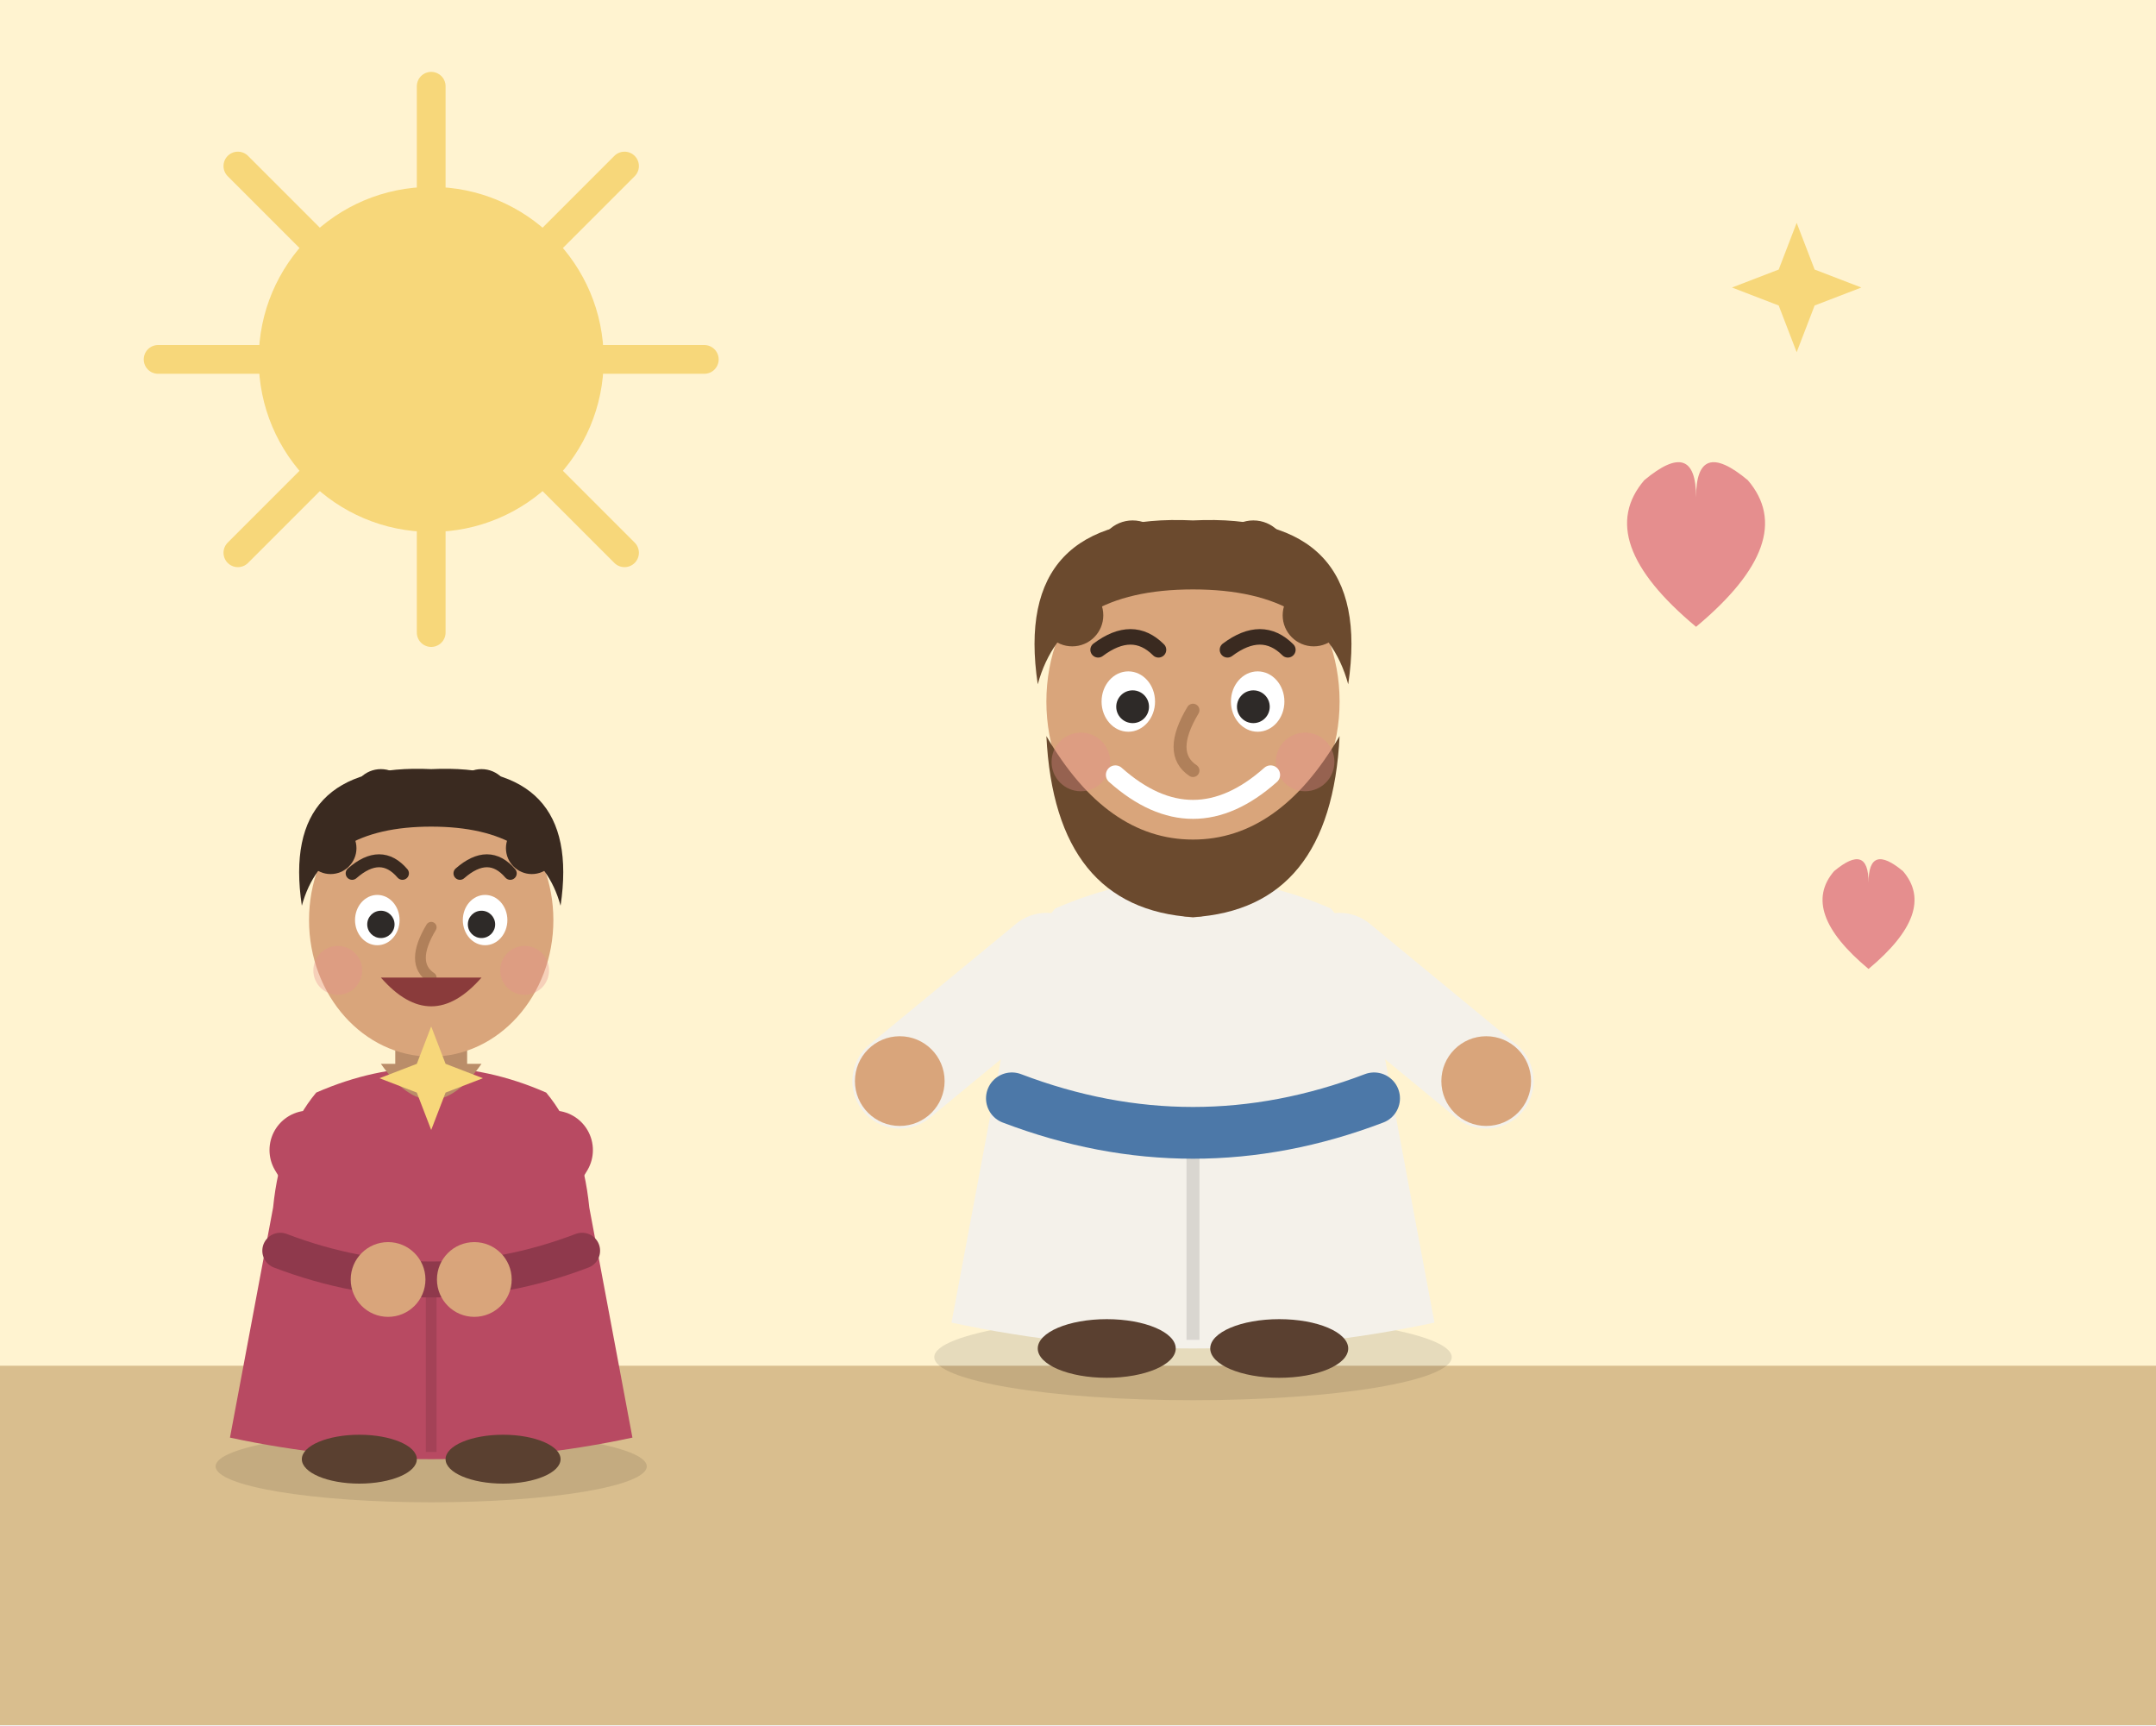
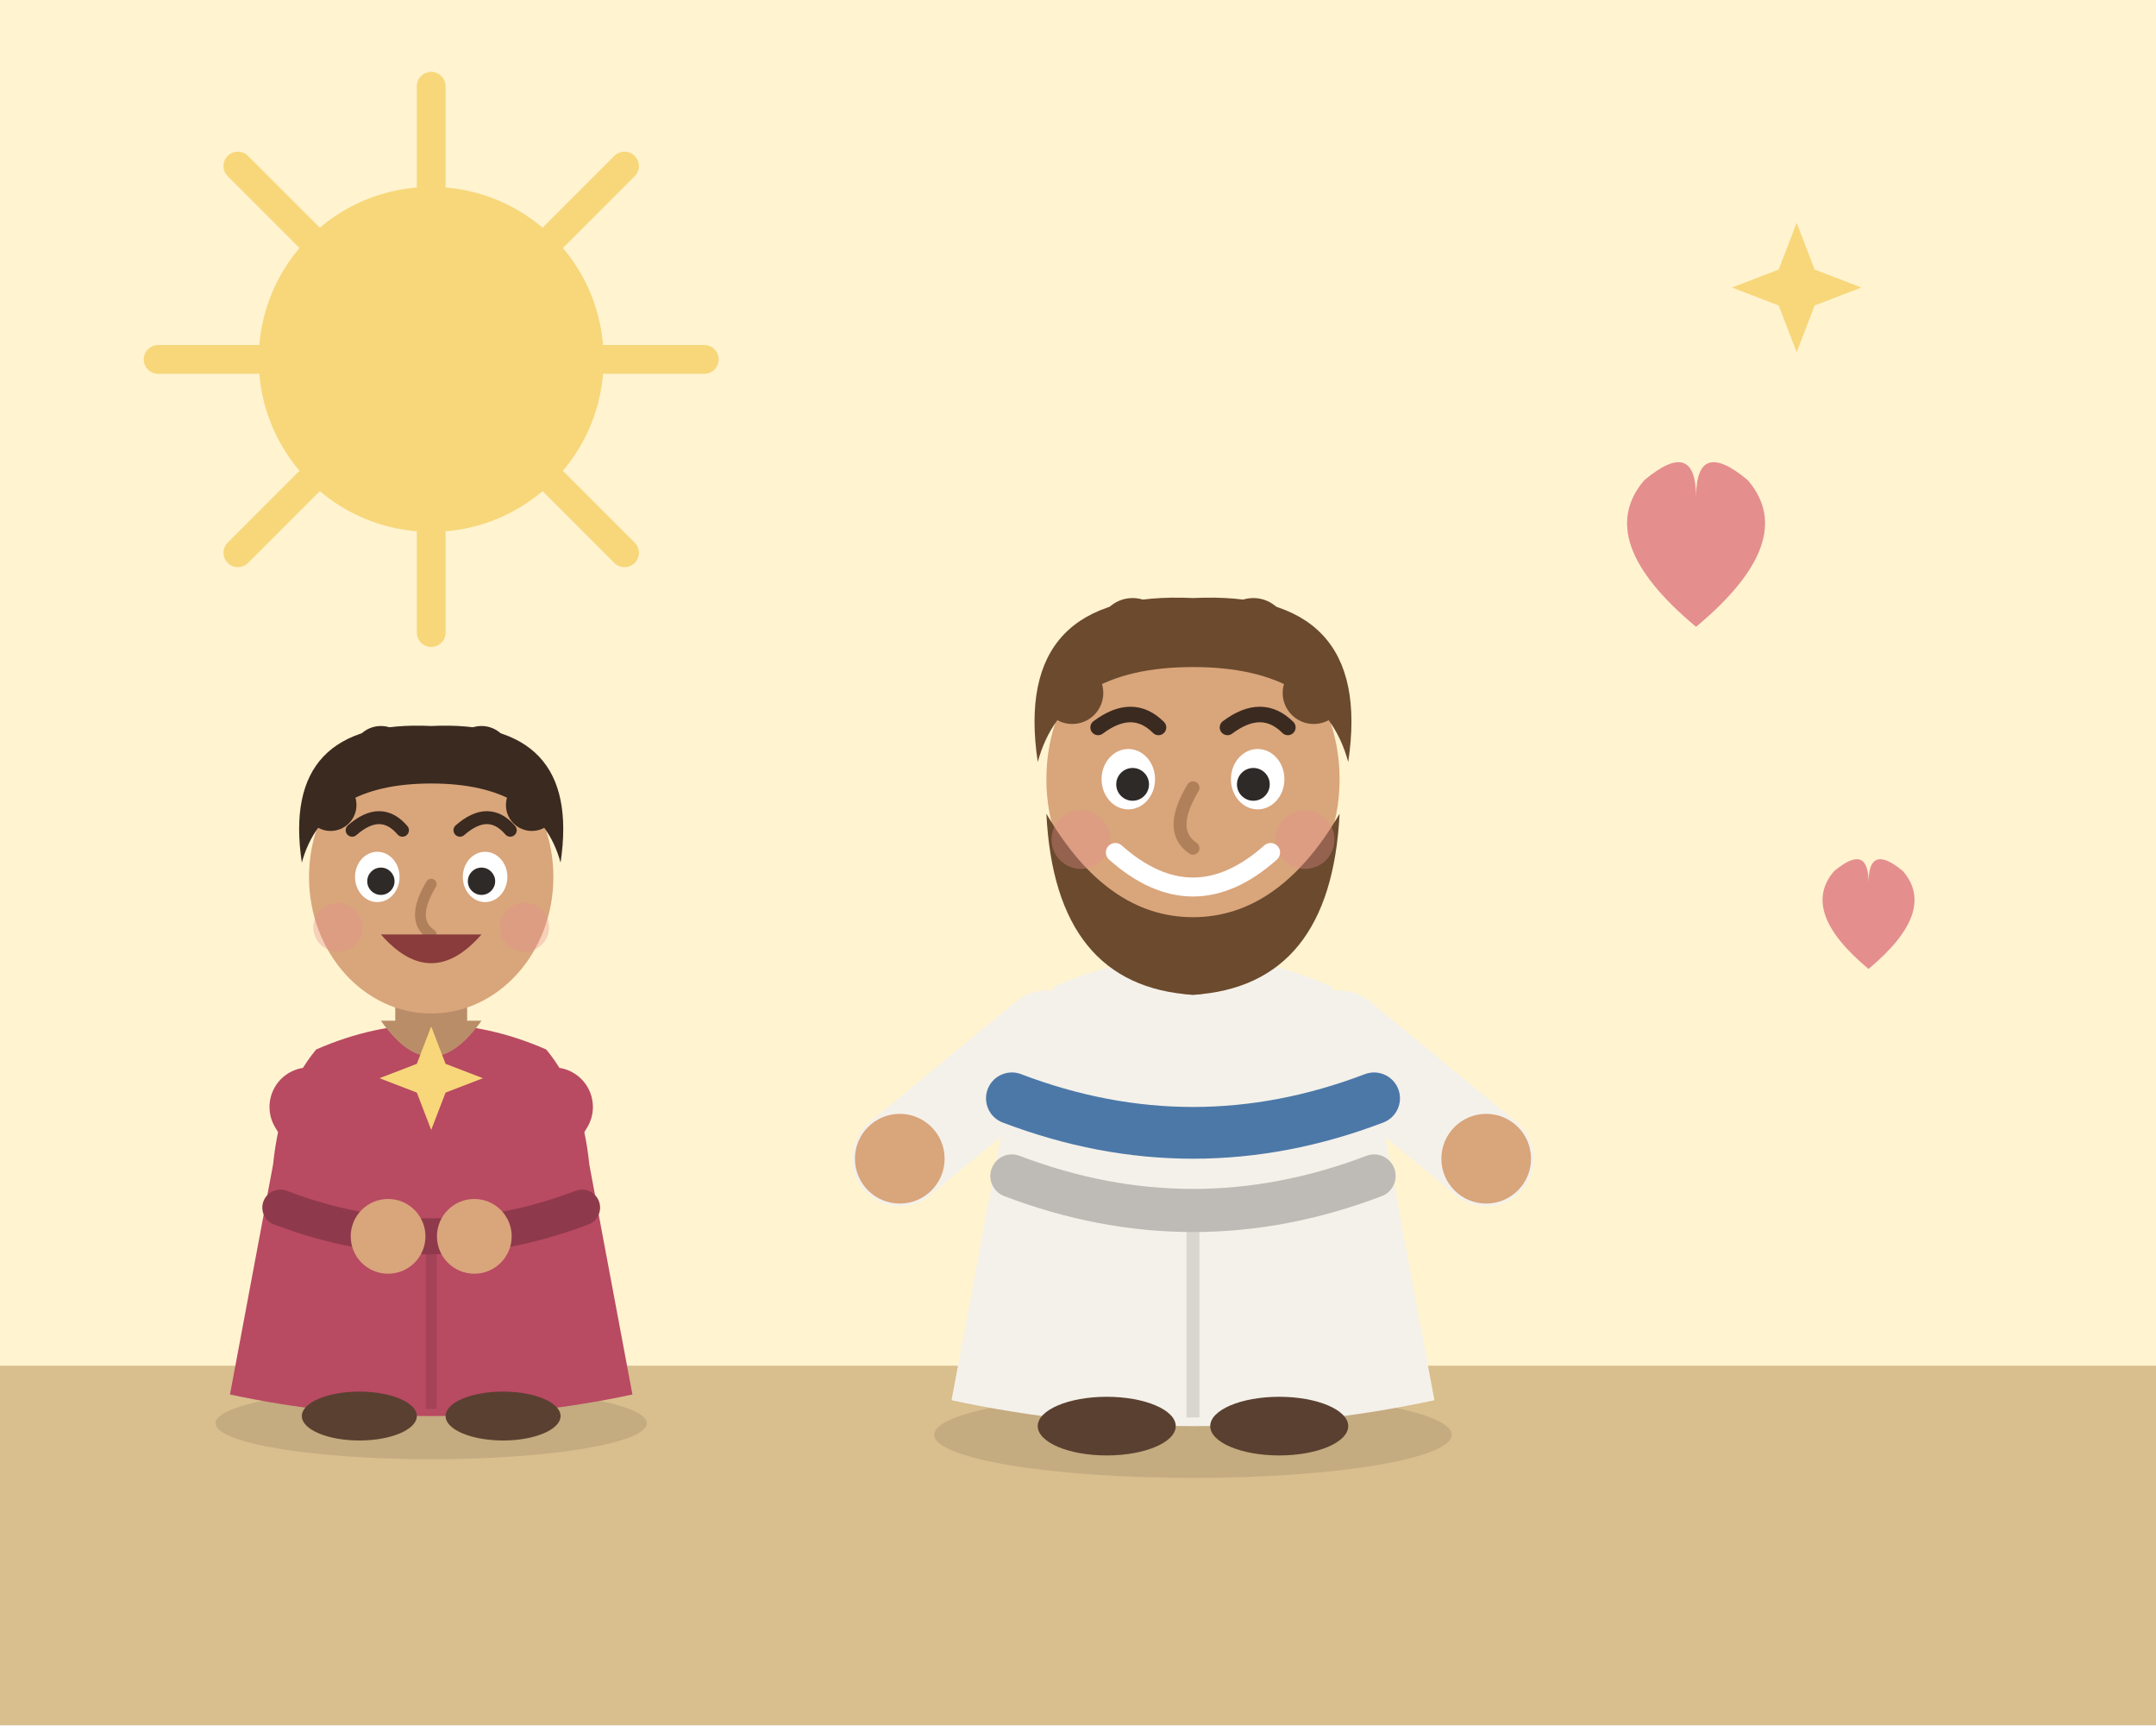
<svg xmlns="http://www.w3.org/2000/svg" viewBox="0 0 300 240">
  <rect width="300" height="240" fill="#FFF3D0" />
  <rect y="190" width="300" height="50" fill="#D9BE8E" />
  <line x1="60" y1="50" x2="98.0" y2="50.0" stroke="#F7D77A" stroke-width="4" stroke-linecap="round" />
  <line x1="60" y1="50" x2="86.9" y2="76.9" stroke="#F7D77A" stroke-width="4" stroke-linecap="round" />
  <line x1="60" y1="50" x2="60.0" y2="88.0" stroke="#F7D77A" stroke-width="4" stroke-linecap="round" />
  <line x1="60" y1="50" x2="33.1" y2="76.9" stroke="#F7D77A" stroke-width="4" stroke-linecap="round" />
  <line x1="60" y1="50" x2="22.0" y2="50.0" stroke="#F7D77A" stroke-width="4" stroke-linecap="round" />
  <line x1="60" y1="50" x2="33.1" y2="23.1" stroke="#F7D77A" stroke-width="4" stroke-linecap="round" />
  <line x1="60" y1="50" x2="60.0" y2="12.0" stroke="#F7D77A" stroke-width="4" stroke-linecap="round" />
  <line x1="60" y1="50" x2="86.9" y2="23.1" stroke="#F7D77A" stroke-width="4" stroke-linecap="round" />
  <circle cx="60" cy="50" r="24" fill="#F7D77A" />
-   <g transform="translate(130,64) scale(1.2)">
+   <g transform="translate(130,74.8) scale(1.2)">
    <ellipse cx="30" cy="104" rx="30" ry="5" fill="#000" opacity=".1" />
    <line x1="13" y1="58" x2="-4" y2="72" stroke="#F4F1EA" stroke-width="11" stroke-linecap="round" />
    <line x1="47" y1="58" x2="64" y2="72" stroke="#F4F1EA" stroke-width="11" stroke-linecap="round" />
    <rect x="25" y="40" width="10" height="14" rx="4" fill="#BA8D69" />
    <path d="M14 52Q30 45 46 52Q51 58 52 68L58 100Q30 106 2 100L8 68Q9 58 14 52Z" fill="#F4F1EA" />
    <path d="M9 74Q30 82 51 74" stroke="#BEBBB6" stroke-width="5" fill="none" stroke-linecap="round" />
    <path d="M30 80V102" stroke="#BEBBB6" stroke-width="1.5" opacity=".5" />
    <ellipse cx="20" cy="103" rx="8" ry="3.4" fill="#5A4030" />
    <ellipse cx="40" cy="103" rx="8" ry="3.4" fill="#5A4030" />
    <path d="M23 48Q30 58 37 48Z" fill="#BA8D69" />
    <circle cx="-4" cy="72" r="5.2" fill="#D9A57B" />
    <circle cx="64" cy="72" r="5.2" fill="#D9A57B" />
    <ellipse cx="30" cy="28" rx="17" ry="19" fill="#D9A57B" />
    <path d="M12 26Q9 6 30 7Q51 6 48 26Q45 15 30 15Q15 15 12 26Z" fill="#6B4A2E" />
    <circle cx="16" cy="18" r="3.6" fill="#6B4A2E" />
    <circle cx="44" cy="18" r="3.6" fill="#6B4A2E" />
    <circle cx="23" cy="11" r="4" fill="#6B4A2E" />
    <circle cx="37" cy="11" r="4" fill="#6B4A2E" />
    <path d="M13 32Q14 52 30 53Q46 52 47 32Q40 44 30 44Q20 44 13 32Z" fill="#6B4A2E" />
    <ellipse cx="22.5" cy="28" rx="3.1" ry="3.5" fill="#fff" />
    <ellipse cx="37.5" cy="28" rx="3.1" ry="3.5" fill="#fff" />
    <circle cx="23" cy="28.6" r="1.9" fill="#2E2A28" />
    <circle cx="37" cy="28.6" r="1.9" fill="#2E2A28" />
    <circle cx="17" cy="35" r="3.4" fill="#E58E8E" opacity=".35" />
    <circle cx="43" cy="35" r="3.4" fill="#E58E8E" opacity=".35" />
    <path d="M30 29q-3 5 0 7" stroke="#B0805A" stroke-width="1.5" fill="none" stroke-linecap="round" />
    <path d="M21 36.5q9 8 18 0" stroke="#FFFFFF" stroke-width="2.2" fill="none" stroke-linecap="round" />
    <path d="M19 22q4-3 7 0M34 22q4-3 7 0" stroke="#3A2A20" stroke-width="1.8" fill="none" stroke-linecap="round" />
  </g>
  <g transform="translate(130,64) scale(1.2)">
    <path d="M9 74Q30 82 51 74" stroke="#4C78A8" stroke-width="6" fill="none" stroke-linecap="round" />
  </g>
-   <g transform="translate(30,100) scale(1.0)">
+   <g transform="translate(30,94.0) scale(1.0)">
    <ellipse cx="30" cy="104" rx="30" ry="5" fill="#000" opacity=".1" />
    <line x1="13" y1="60" x2="24" y2="78" stroke="#B84A62" stroke-width="11" stroke-linecap="round" />
    <line x1="47" y1="60" x2="36" y2="78" stroke="#B84A62" stroke-width="11" stroke-linecap="round" />
    <rect x="25" y="40" width="10" height="14" rx="4" fill="#BA8D69" />
    <path d="M14 52Q30 45 46 52Q51 58 52 68L58 100Q30 106 2 100L8 68Q9 58 14 52Z" fill="#B84A62" />
    <path d="M9 74Q30 82 51 74" stroke="#8F394C" stroke-width="5" fill="none" stroke-linecap="round" />
    <path d="M30 80V102" stroke="#8F394C" stroke-width="1.5" opacity=".5" />
    <ellipse cx="20" cy="103" rx="8" ry="3.4" fill="#5A4030" />
    <ellipse cx="40" cy="103" rx="8" ry="3.4" fill="#5A4030" />
    <path d="M23 48Q30 58 37 48Z" fill="#BA8D69" />
    <circle cx="24" cy="78" r="5.2" fill="#D9A57B" />
    <circle cx="36" cy="78" r="5.2" fill="#D9A57B" />
    <ellipse cx="30" cy="28" rx="17" ry="19" fill="#D9A57B" />
    <path d="M12 26Q9 6 30 7Q51 6 48 26Q45 15 30 15Q15 15 12 26Z" fill="#3A2A20" />
    <circle cx="16" cy="18" r="3.6" fill="#3A2A20" />
    <circle cx="44" cy="18" r="3.6" fill="#3A2A20" />
    <circle cx="23" cy="11" r="4" fill="#3A2A20" />
    <circle cx="37" cy="11" r="4" fill="#3A2A20" />
    <ellipse cx="22.5" cy="28" rx="3.1" ry="3.5" fill="#fff" />
    <ellipse cx="37.5" cy="28" rx="3.1" ry="3.5" fill="#fff" />
    <circle cx="23" cy="28.6" r="1.9" fill="#2E2A28" />
    <circle cx="37" cy="28.6" r="1.9" fill="#2E2A28" />
    <circle cx="17" cy="35" r="3.4" fill="#E58E8E" opacity=".35" />
    <circle cx="43" cy="35" r="3.4" fill="#E58E8E" opacity=".35" />
    <path d="M30 29q-3 5 0 7" stroke="#B0805A" stroke-width="1.5" fill="none" stroke-linecap="round" />
    <path d="M23 36q7 8 14 0z" fill="#8A3B3B" />
    <path d="M19 21.5q4-3.5 7 0M34 21.5q4-3.5 7 0" stroke="#3A2A20" stroke-width="1.8" fill="none" stroke-linecap="round" />
  </g>
  <g transform="translate(236,80) scale(1.2)">
    <path d="M0 6q-12-10-6-17q6-5 6 2q0-7 6-2q6 7-6 17z" fill="#E58E8E" />
  </g>
  <g transform="translate(260,130) scale(0.8)">
    <path d="M0 6q-12-10-6-17q6-5 6 2q0-7 6-2q6 7-6 17z" fill="#E58E8E" />
  </g>
  <g transform="translate(60,150) scale(0.8)">
    <path d="M0-9l2.5 6.5L9 0l-6.5 2.5L0 9l-2.5-6.5L-9 0l6.5-2.5z" fill="#F7D77A" />
  </g>
  <g transform="translate(250,40) scale(1)">
    <path d="M0-9l2.5 6.5L9 0l-6.5 2.5L0 9l-2.5-6.5L-9 0l6.5-2.5z" fill="#F7D77A" />
  </g>
</svg>
